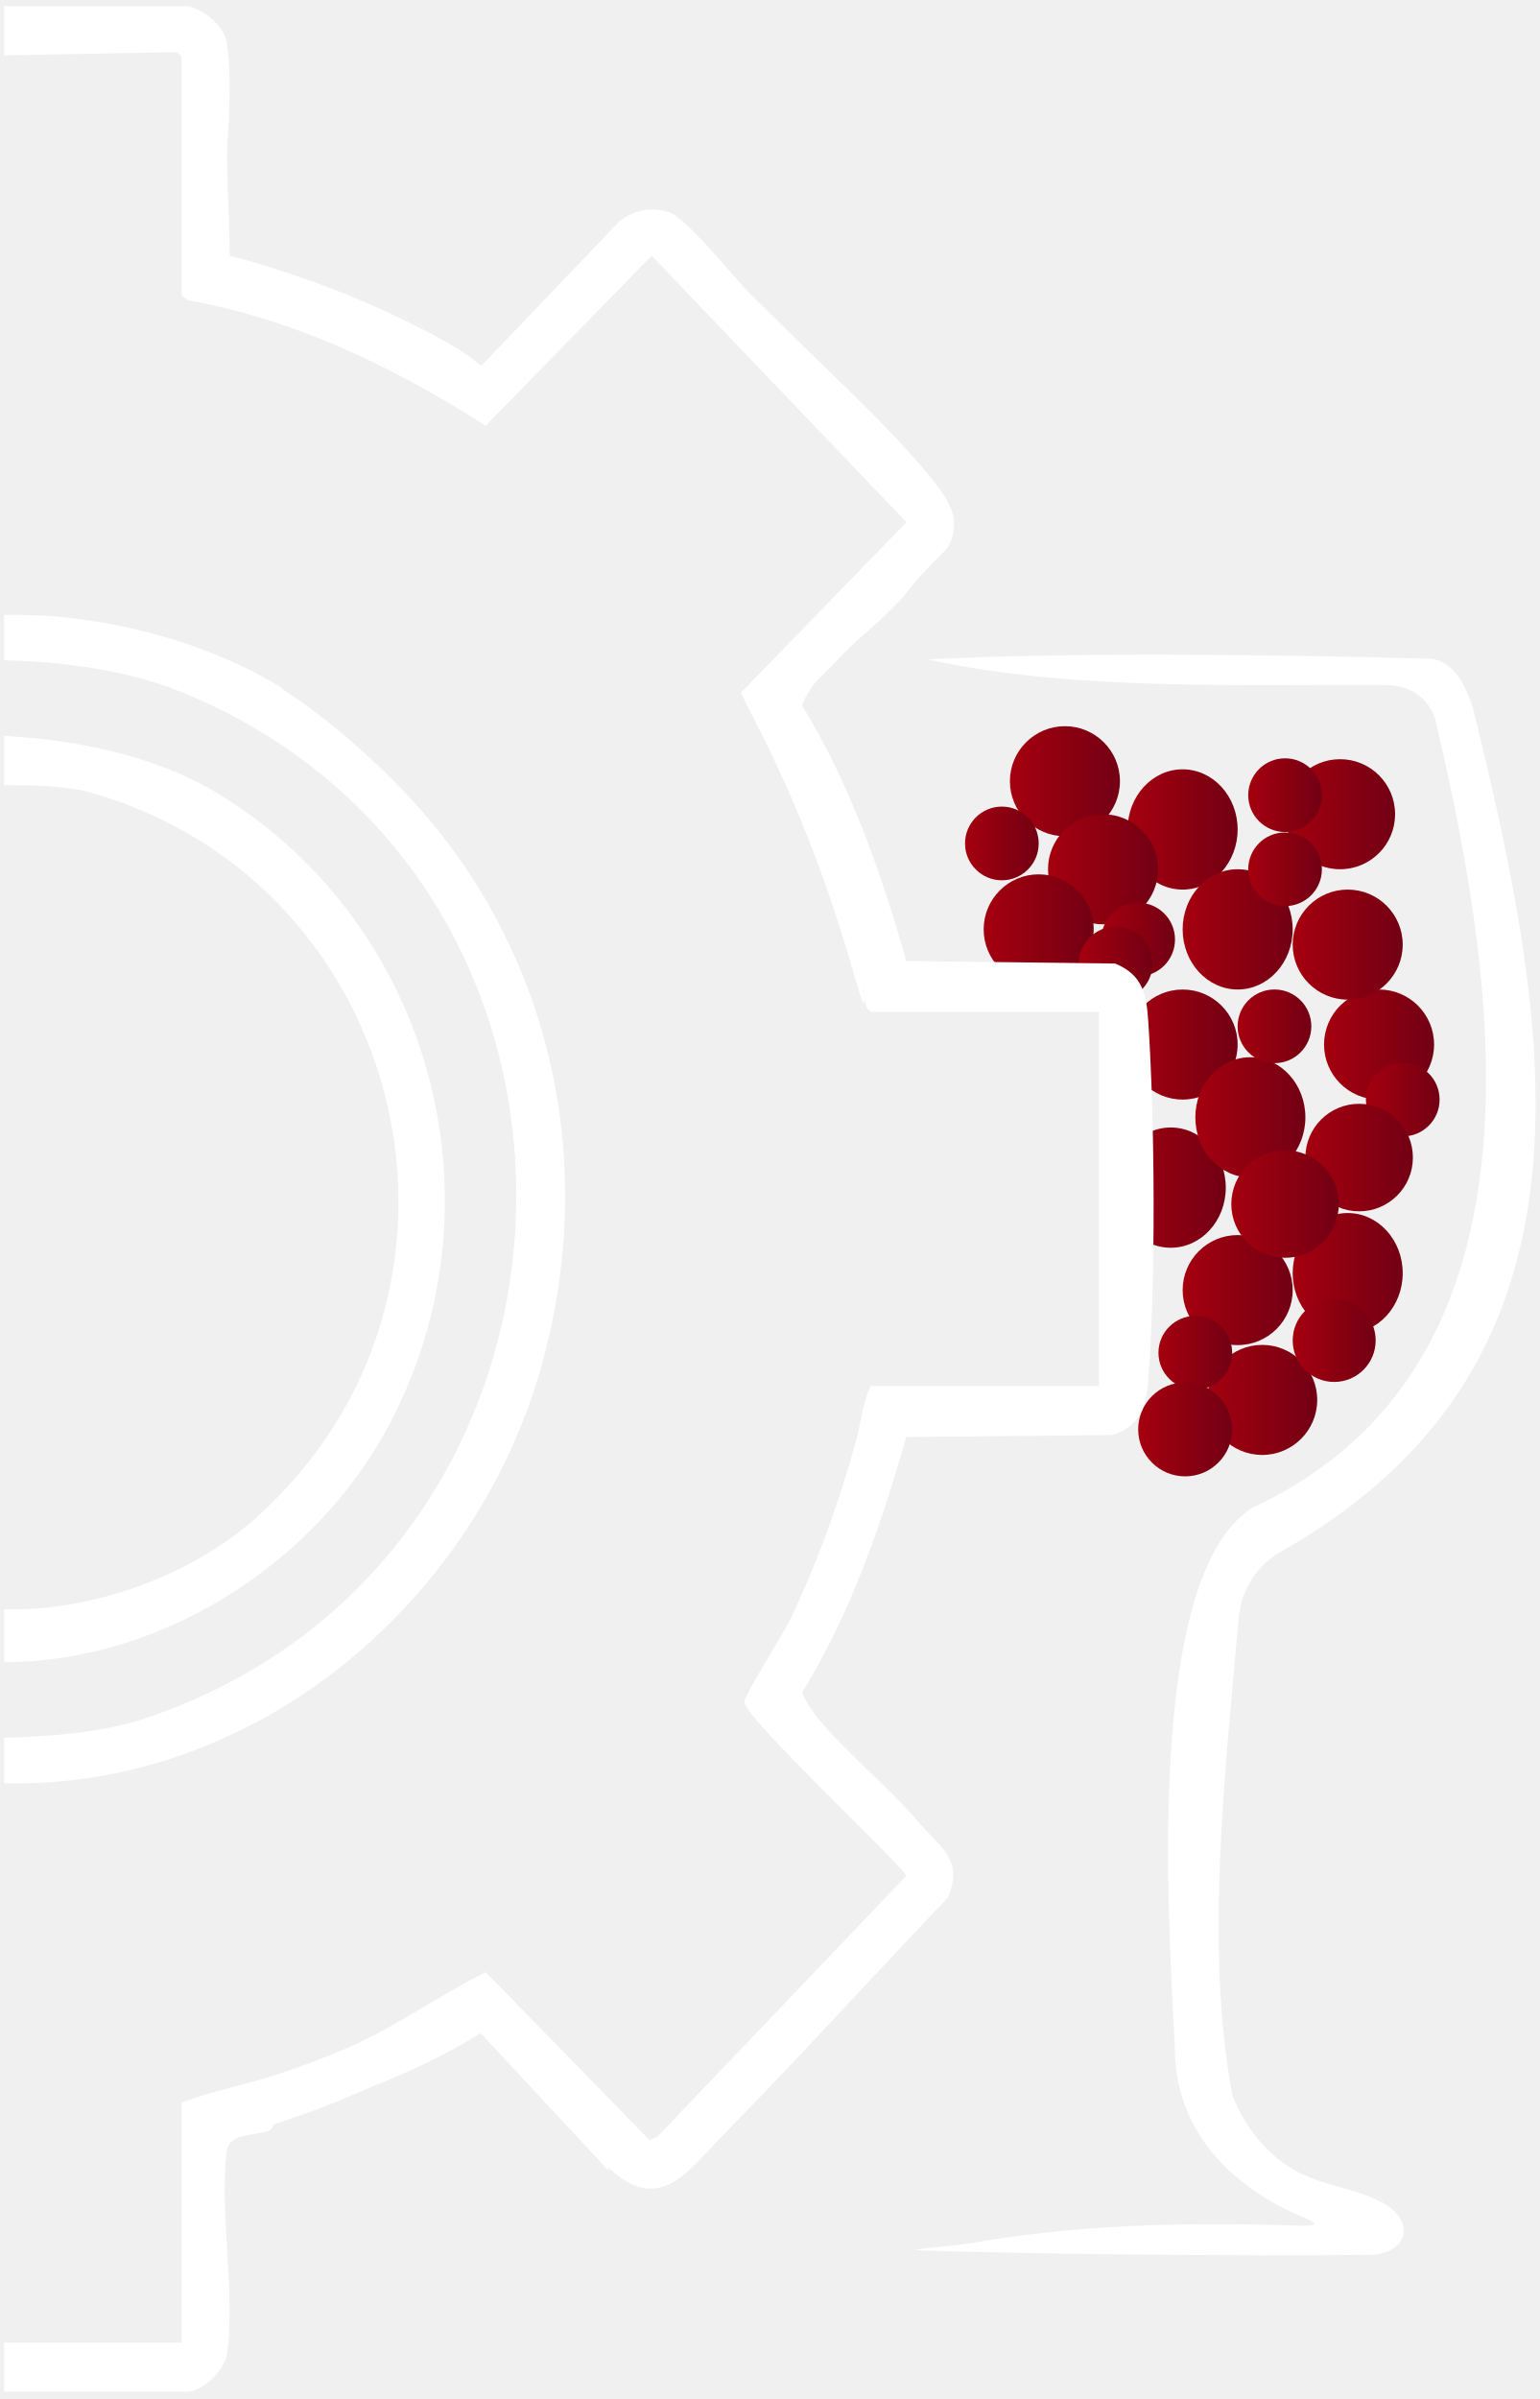
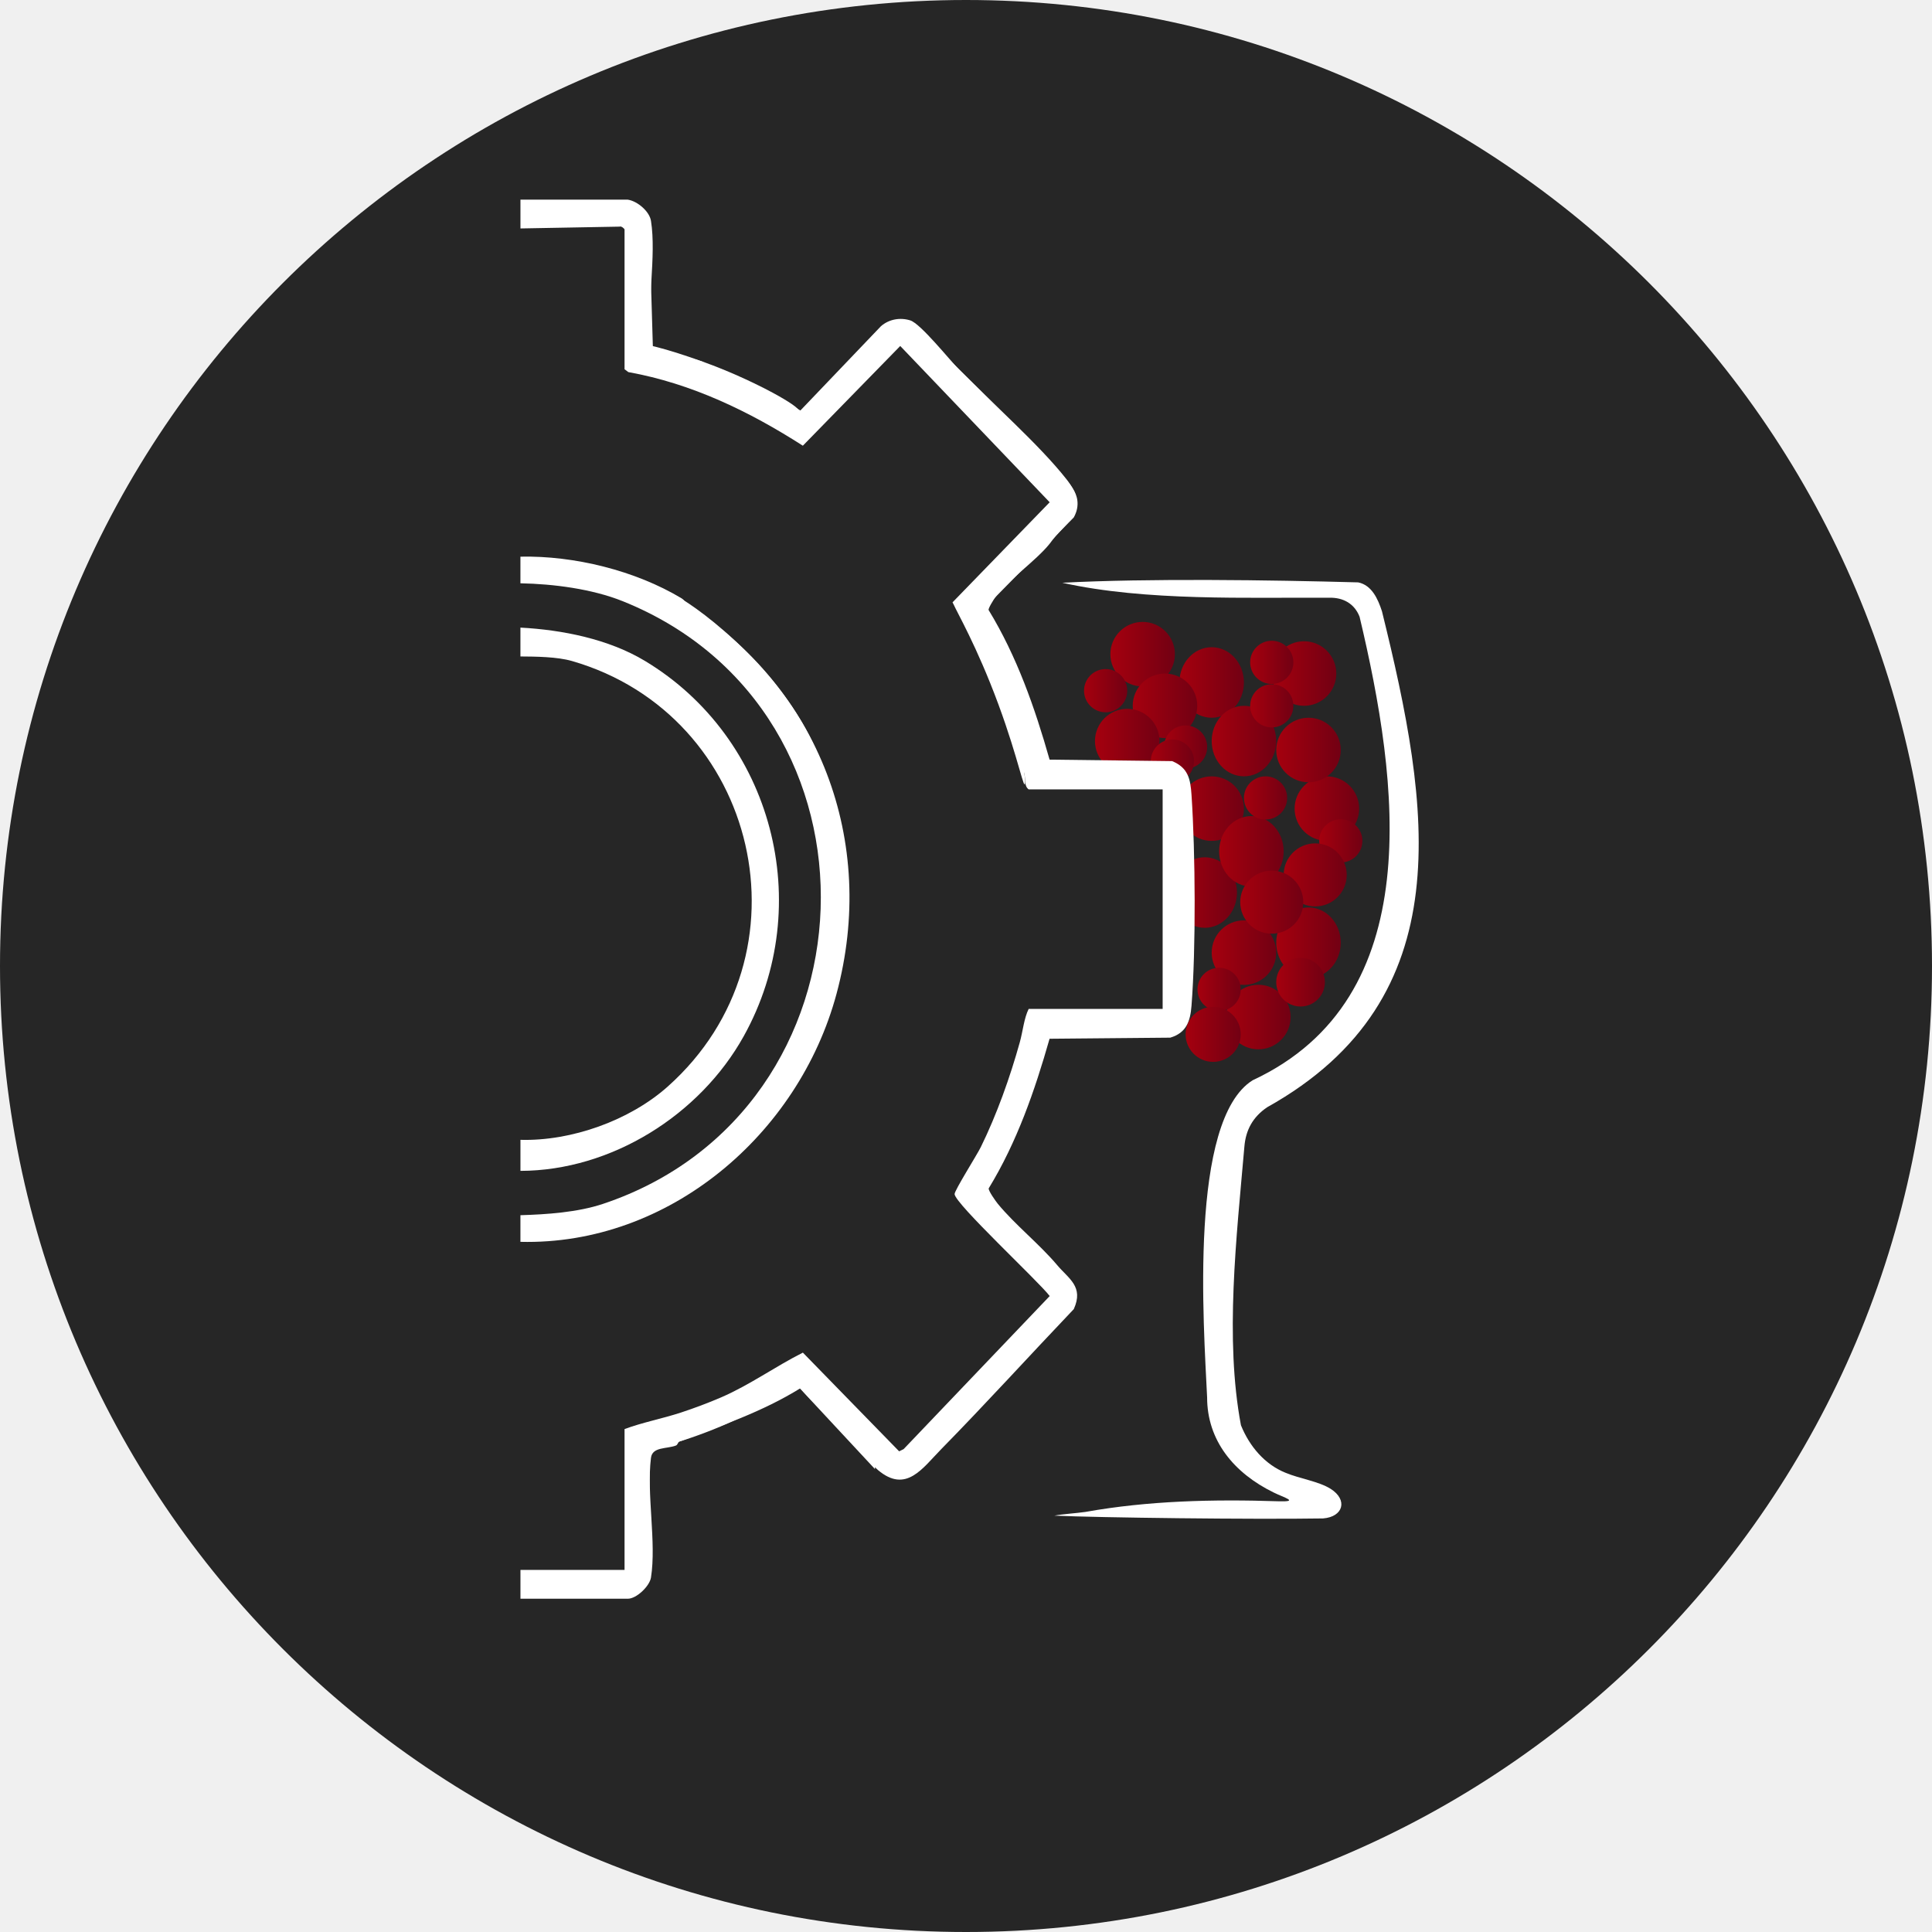
- <svg xmlns="http://www.w3.org/2000/svg" width="129" height="201" viewBox="0 0 129 201" fill="none">
-   <path d="M89.234 70.064C91.78 70.064 93.844 68 93.844 65.454C93.844 62.908 91.78 60.844 89.234 60.844C86.688 60.844 84.624 62.908 84.624 65.454C84.624 68 86.688 70.064 89.234 70.064Z" fill="url(#paint0_linear_140_7)" />
-   <path d="M99.096 92.127C101.641 92.127 103.705 90.063 103.705 87.517C103.705 84.971 101.641 82.907 99.096 82.907C96.549 82.907 94.486 84.971 94.486 87.517C94.486 90.063 96.549 92.127 99.096 92.127Z" fill="url(#paint1_linear_140_7)" />
-   <path d="M98.103 104.543C100.649 104.543 102.713 102.287 102.713 99.505C102.713 96.723 100.649 94.467 98.103 94.467C95.557 94.467 93.493 96.723 93.493 99.505C93.493 102.287 95.557 104.543 98.103 104.543Z" fill="url(#paint2_linear_140_7)" />
-   <path d="M99.096 74.534C101.641 74.534 103.705 72.278 103.705 69.496C103.705 66.714 101.641 64.458 99.096 64.458C96.549 64.458 94.486 66.714 94.486 69.496C94.486 72.278 96.549 74.534 99.096 74.534Z" fill="url(#paint3_linear_140_7)" />
-   <path d="M104.772 98.656C107.318 98.656 109.382 96.4 109.382 93.618C109.382 90.836 107.318 88.58 104.772 88.58C102.226 88.58 100.162 90.836 100.162 93.618C100.162 96.4 102.226 98.656 104.772 98.656Z" fill="url(#paint4_linear_140_7)" />
-   <path d="M103.709 82.904C106.255 82.904 108.318 80.649 108.318 77.867C108.318 75.084 106.255 72.829 103.709 72.829C101.163 72.829 99.099 75.084 99.099 77.867C99.099 80.649 101.163 82.904 103.709 82.904Z" fill="url(#paint5_linear_140_7)" />
-   <path d="M112.929 111.71C115.474 111.71 117.538 109.454 117.538 106.672C117.538 103.89 115.474 101.634 112.929 101.634C110.383 101.634 108.319 103.89 108.319 106.672C108.319 109.454 110.383 111.71 112.929 111.71Z" fill="url(#paint6_linear_140_7)" />
-   <path d="M115.556 92.127C118.102 92.127 120.166 90.063 120.166 87.517C120.166 84.971 118.102 82.907 115.556 82.907C113.01 82.907 110.946 84.971 110.946 87.517C110.946 90.063 113.01 92.127 115.556 92.127Z" fill="url(#paint7_linear_140_7)" />
-   <path d="M112.929 83.754C115.474 83.754 117.538 81.69 117.538 79.144C117.538 76.598 115.474 74.534 112.929 74.534C110.383 74.534 108.319 76.598 108.319 79.144C108.319 81.69 110.383 83.754 112.929 83.754Z" fill="url(#paint8_linear_140_7)" />
-   <path d="M112.29 72.829C114.836 72.829 116.9 70.765 116.9 68.219C116.9 65.673 114.836 63.609 112.29 63.609C109.744 63.609 107.68 65.673 107.68 68.219C107.68 70.765 109.744 72.829 112.29 72.829Z" fill="url(#paint9_linear_140_7)" />
-   <path d="M105.764 121.903C108.31 121.903 110.374 119.839 110.374 117.293C110.374 114.747 108.31 112.683 105.764 112.683C103.218 112.683 101.155 114.747 101.155 117.293C101.155 119.839 103.218 121.903 105.764 121.903Z" fill="url(#paint10_linear_140_7)" />
-   <path d="M103.709 112.699C106.255 112.699 108.318 110.636 108.318 108.09C108.318 105.544 106.255 103.48 103.709 103.48C101.163 103.48 99.099 105.544 99.099 108.09C99.099 110.636 101.163 112.699 103.709 112.699Z" fill="url(#paint11_linear_140_7)" />
-   <path d="M92.427 77.442C94.972 77.442 97.037 75.378 97.037 72.832C97.037 70.286 94.972 68.222 92.427 68.222C89.881 68.222 87.817 70.286 87.817 72.832C87.817 75.378 89.881 77.442 92.427 77.442Z" fill="url(#paint12_linear_140_7)" />
-   <path d="M87.034 82.476C89.58 82.476 91.644 80.412 91.644 77.867C91.644 75.32 89.58 73.257 87.034 73.257C84.489 73.257 82.425 75.32 82.425 77.867C82.425 80.412 84.489 82.476 87.034 82.476Z" fill="url(#paint13_linear_140_7)" />
-   <path d="M83.95 73.755C85.655 73.755 87.037 72.373 87.037 70.668C87.037 68.963 85.655 67.58 83.95 67.58C82.245 67.58 80.863 68.963 80.863 70.668C80.863 72.373 82.245 73.755 83.95 73.755Z" fill="url(#paint14_linear_140_7)" />
-   <path d="M106.792 89.078C108.497 89.078 109.88 87.696 109.88 85.991C109.88 84.286 108.497 82.904 106.792 82.904C105.087 82.904 103.705 84.286 103.705 85.991C103.705 87.696 105.087 89.078 106.792 89.078Z" fill="url(#paint15_linear_140_7)" />
-   <path d="M117.541 95.214C119.246 95.214 120.629 93.832 120.629 92.127C120.629 90.422 119.246 89.04 117.541 89.04C115.836 89.04 114.454 90.422 114.454 92.127C114.454 93.832 115.836 95.214 117.541 95.214Z" fill="url(#paint16_linear_140_7)" />
-   <path d="M95.37 81.806C97.075 81.806 98.457 80.424 98.457 78.719C98.457 77.014 97.075 75.632 95.37 75.632C93.665 75.632 92.283 77.014 92.283 78.719C92.283 80.424 93.665 81.806 95.37 81.806Z" fill="url(#paint17_linear_140_7)" />
-   <path d="M93.493 83.811C95.198 83.811 96.58 82.429 96.58 80.724C96.58 79.019 95.198 77.637 93.493 77.637C91.788 77.637 90.406 79.019 90.406 80.724C90.406 82.429 91.788 83.811 93.493 83.811Z" fill="url(#paint18_linear_140_7)" />
-   <path d="M107.68 69.71C109.385 69.71 110.767 68.328 110.767 66.623C110.767 64.918 109.385 63.535 107.68 63.535C105.975 63.535 104.593 64.918 104.593 66.623C104.593 68.328 105.975 69.71 107.68 69.71Z" fill="url(#paint19_linear_140_7)" />
-   <path d="M107.68 75.919C109.385 75.919 110.767 74.537 110.767 72.832C110.767 71.127 109.385 69.745 107.68 69.745C105.975 69.745 104.593 71.127 104.593 72.832C104.593 74.537 105.975 75.919 107.68 75.919Z" fill="url(#paint20_linear_140_7)" />
-   <path d="M100.158 116.428C101.863 116.428 103.246 115.046 103.246 113.341C103.246 111.636 101.863 110.254 100.158 110.254C98.453 110.254 97.071 111.636 97.071 113.341C97.071 115.046 98.453 116.428 100.158 116.428Z" fill="url(#paint21_linear_140_7)" />
-   <path d="M99.309 123.697C101.483 123.697 103.246 121.935 103.246 119.761C103.246 117.587 101.483 115.825 99.309 115.825C97.135 115.825 95.373 117.587 95.373 119.761C95.373 121.935 97.135 123.697 99.309 123.697Z" fill="url(#paint22_linear_140_7)" />
-   <path d="M113.886 101.491C116.374 101.491 118.391 99.474 118.391 96.986C118.391 94.498 116.374 92.482 113.886 92.482C111.398 92.482 109.382 94.498 109.382 96.986C109.382 99.474 111.398 101.491 113.886 101.491Z" fill="url(#paint23_linear_140_7)" />
-   <path d="M107.68 105.385C110.168 105.385 112.184 103.369 112.184 100.881C112.184 98.393 110.168 96.376 107.68 96.376C105.192 96.376 103.175 98.393 103.175 100.881C103.175 103.369 105.192 105.385 107.68 105.385Z" fill="url(#paint24_linear_140_7)" />
-   <path d="M111.795 115.787C113.715 115.787 115.272 114.23 115.272 112.31C115.272 110.39 113.715 108.833 111.795 108.833C109.875 108.833 108.319 110.39 108.319 112.31C108.319 114.23 109.875 115.787 111.795 115.787Z" fill="url(#paint25_linear_140_7)" />
-   <path d="M81.107 187.981C89.998 186.397 99.227 186.158 108.702 186.471C111.668 186.547 109.427 185.95 107.955 185.216C102.295 182.451 98.439 177.803 98.445 171.61C97.957 161.298 95.83 132.059 104.942 126.328C130.13 114.593 125.82 83.654 120.227 60.11C119.493 58.22 117.868 57.352 115.943 57.39C104.309 57.323 89.701 57.914 77.758 55.251C89.959 54.606 107.457 54.852 120.029 55.197C121.948 55.59 122.832 57.511 123.423 59.322C130.309 87.246 134.954 114.593 107.023 130.178C104.954 131.583 103.968 133.447 103.77 135.797C102.64 148.825 100.948 163.246 103.278 175.607C104.491 178.608 106.672 181.2 109.644 182.394C111.671 183.246 114.366 183.607 116.099 184.696C118.577 186.27 117.912 188.69 115.007 188.919C105.031 189.079 82.933 188.811 76.631 188.52C77.78 188.294 79.664 188.188 81.107 187.984V187.981Z" fill="white" />
-   <path d="M15.693 0.526C17.04 0.724 18.78 2.18 18.997 3.553C19.792 8.568 18.365 15.505 18.997 20.658C19.045 21.041 18.978 21.306 19.326 21.596C19.77 21.967 25.123 23.192 26.362 23.671C26.621 23.77 26.646 24.23 27.001 24.374C31.582 26.229 36.093 28.077 40.342 30.64L51.848 18.602C52.99 17.602 54.577 17.315 56.042 17.772C57.508 18.228 61.684 23.445 62.977 24.766C67.58 29.462 74.425 35.477 78.332 40.435C81.911 44.978 78.361 46.312 75.938 49.693C74.003 52.11 69.834 55.005 68.174 57.339C67.95 57.655 67.165 58.891 67.229 59.143C71.264 65.757 73.834 73.097 75.941 80.519L93.445 80.73C95.734 81.675 96.063 83.275 96.216 85.557C96.775 93.886 96.855 107.397 96.216 115.675C96.044 117.893 95.482 119.554 93.18 120.237L75.938 120.393C73.828 127.809 71.274 135.168 67.245 141.763C67.162 142.083 68.266 143.637 68.554 143.985C71.063 147.025 74.45 149.681 77.036 152.742C78.683 154.696 80.851 155.804 79.398 159.016C73.074 165.656 66.884 172.475 60.464 179.019C57.766 181.768 55.439 185.379 51.439 182.02C50.172 180.957 48.936 178.988 47.914 177.934C45.421 175.361 42.679 173.03 40.342 170.32C34.841 173.726 29.021 175.667 23.058 177.931C22.851 178.011 22.825 178.403 22.56 178.505C21.248 179.01 19.198 178.659 18.997 180.261C18.352 185.401 19.792 192.345 18.997 197.363C18.802 198.596 16.928 200.39 15.693 200.39H0.35V196.271H15.221V176.156C17.762 175.201 20.635 174.662 23.294 173.787C25.162 173.171 27.234 172.398 29.038 171.616C33.13 169.844 36.671 167.262 40.696 165.231L54.45 179.332L55.091 179.016L75.957 157.151C74.409 155.086 62.408 143.95 62.37 142.581C62.357 142.064 65.569 136.981 66.108 135.883C68.397 131.228 70.3 125.884 71.689 120.882C72.126 119.305 72.286 117.475 72.953 116.131H92.092V84.772H72.953C72.27 84.261 72.535 83.326 72.337 82.54C70.144 73.885 66.961 65.54 62.073 58.051L75.954 43.752L54.606 21.427L40.693 35.672C33.076 30.791 24.833 26.787 15.76 25.156L15.221 24.747V4.791C15.221 4.679 14.761 4.258 14.505 4.376L0.35 4.635V0.516H15.696L15.693 0.526Z" fill="white" />
-   <path d="M24.178 58.386C43.011 70.361 51.381 92.178 45.498 113.996C40.086 134.063 21.551 149.924 0.347 149.406V145.601C4.127 145.489 8.523 145.189 12.12 143.989C52.071 130.66 54.187 73.646 14.968 57.888C10.579 56.126 5.059 55.417 0.347 55.328V51.522C8.015 51.36 16.762 53.502 23.364 57.473C23.856 57.77 23.993 58.268 24.178 58.386Z" fill="white" />
-   <path d="M0.35 134.833C7.616 135.037 15.942 132.078 21.385 127.228C42.509 108.396 34.385 74.125 7.708 66.431C5.592 65.821 2.553 65.793 0.347 65.78V61.658C6.342 61.978 12.947 63.29 18.145 66.422C36.38 77.4 42.679 101.277 32.239 120.042C25.985 131.286 13.327 139.242 0.35 139.267V134.833Z" fill="white" />
-   <path d="M21.012 56.586C21.653 55.88 33.034 63.271 39.834 73.991C43.292 79.44 44.422 83.945 46.079 90.544C46.251 91.237 46.49 92.242 46.267 92.341C45.584 92.641 41.785 83.849 36.62 75.692C28.46 62.814 20.466 57.186 21.012 56.586Z" fill="white" />
-   <path d="M18.79 192.929V176.897L16.66 178.03V192.929H18.79Z" fill="white" />
-   <path d="M17.794 179.026C17.43 178.055 39.886 168.175 40.355 169.094C40.598 169.57 35.056 173.059 29.951 175.342C24.501 177.778 17.985 179.537 17.794 179.026Z" fill="white" />
-   <path d="M72.375 84.054C72.082 84.124 70.903 78.154 67.456 69.582C64.471 62.157 61.968 58.217 62.182 58.096C62.45 57.946 66.996 64.014 69.917 72.417C72.03 78.508 72.653 83.983 72.375 84.05V84.054Z" fill="white" />
-   <path d="M66.747 58.776C70.964 54.491 75.178 50.204 79.395 45.92C79.619 45.527 79.906 44.882 79.935 44.074C79.986 42.609 79.153 41.549 78.453 40.687C77.205 39.145 74.926 37.29 74.268 37.779C73.767 38.149 74.067 39.988 77.46 46.293C74.009 49.818 70.555 53.339 67.104 56.863L66.747 58.779V58.776Z" fill="white" />
-   <path d="M56.397 18.267C63.331 25.051 71.069 32.668 70.954 32.786C70.919 32.821 70.182 32.147 69.818 31.841C65.198 27.93 60.579 24.023 55.959 20.112C56.103 19.496 56.25 18.883 56.394 18.267H56.397Z" fill="white" />
-   <path d="M17.258 21.315C17.529 20.664 23.917 22.698 27.847 24.204C34.184 26.637 40.384 30.098 40.116 30.73C39.911 31.218 35.898 29.954 34.066 29.376C25.21 26.589 16.938 22.085 17.261 21.312L17.258 21.315Z" fill="white" />
-   <path d="M18.742 3.802L19.31 23.004L16.66 19.79L18.742 3.802Z" fill="white" />
-   <path d="M39.646 169.669L50.995 181.87V177.899L39.646 169.669Z" fill="white" />
+ <svg xmlns="http://www.w3.org/2000/svg" width="276" height="276" viewBox="0 0 276 276" fill="none">
+   <circle cx="138" cy="138" r="138" fill="#262626" />
+   <path d="M163.234 98.064C165.78 98.064 167.844 96 167.844 93.454C167.844 90.908 165.78 88.844 163.234 88.844C160.688 88.844 158.624 90.908 158.624 93.454C158.624 96 160.688 98.064 163.234 98.064Z" fill="url(#paint0_linear_159_4)" />
+   <path d="M173.096 120.127C175.641 120.127 177.705 118.063 177.705 115.517C177.705 112.971 175.641 110.907 173.096 110.907C170.55 110.907 168.486 112.971 168.486 115.517C168.486 118.063 170.55 120.127 173.096 120.127Z" fill="url(#paint1_linear_159_4)" />
+   <path d="M172.103 132.543C174.649 132.543 176.713 130.287 176.713 127.505C176.713 124.723 174.649 122.467 172.103 122.467C169.557 122.467 167.493 124.723 167.493 127.505C167.493 130.287 169.557 132.543 172.103 132.543Z" fill="url(#paint2_linear_159_4)" />
+   <path d="M173.096 102.534C175.641 102.534 177.705 100.278 177.705 97.496C177.705 94.714 175.641 92.458 173.096 92.458C170.55 92.458 168.486 94.714 168.486 97.496C168.486 100.278 170.55 102.534 173.096 102.534Z" fill="url(#paint3_linear_159_4)" />
+   <path d="M178.772 126.656C181.318 126.656 183.382 124.4 183.382 121.618C183.382 118.836 181.318 116.58 178.772 116.58C176.226 116.58 174.162 118.836 174.162 121.618C174.162 124.4 176.226 126.656 178.772 126.656Z" fill="url(#paint4_linear_159_4)" />
+   <path d="M177.709 110.904C180.255 110.904 182.318 108.649 182.318 105.867C182.318 103.084 180.255 100.829 177.709 100.829C175.163 100.829 173.099 103.084 173.099 105.867C173.099 108.649 175.163 110.904 177.709 110.904Z" fill="url(#paint5_linear_159_4)" />
+   <path d="M186.929 139.71C189.474 139.71 191.538 137.454 191.538 134.672C191.538 131.89 189.474 129.634 186.929 129.634C184.383 129.634 182.319 131.89 182.319 134.672C182.319 137.454 184.383 139.71 186.929 139.71Z" fill="url(#paint6_linear_159_4)" />
+   <path d="M189.556 120.127C192.102 120.127 194.166 118.063 194.166 115.517C194.166 112.971 192.102 110.907 189.556 110.907C187.01 110.907 184.946 112.971 184.946 115.517C184.946 118.063 187.01 120.127 189.556 120.127Z" fill="url(#paint7_linear_159_4)" />
+   <path d="M186.929 111.754C189.474 111.754 191.538 109.69 191.538 107.144C191.538 104.598 189.474 102.534 186.929 102.534C184.383 102.534 182.319 104.598 182.319 107.144C182.319 109.69 184.383 111.754 186.929 111.754Z" fill="url(#paint8_linear_159_4)" />
+   <path d="M186.29 100.829C188.836 100.829 190.9 98.765 190.9 96.219C190.9 93.673 188.836 91.609 186.29 91.609C183.744 91.609 181.68 93.673 181.68 96.219C181.68 98.765 183.744 100.829 186.29 100.829Z" fill="url(#paint9_linear_159_4)" />
+   <path d="M179.764 149.903C182.31 149.903 184.374 147.839 184.374 145.293C184.374 142.747 182.31 140.683 179.764 140.683C177.218 140.683 175.155 142.747 175.155 145.293C175.155 147.839 177.218 149.903 179.764 149.903Z" fill="url(#paint10_linear_159_4)" />
+   <path d="M177.709 140.699C180.255 140.699 182.318 138.636 182.318 136.09C182.318 133.544 180.255 131.48 177.709 131.48C175.163 131.48 173.099 133.544 173.099 136.09C173.099 138.636 175.163 140.699 177.709 140.699Z" fill="url(#paint11_linear_159_4)" />
+   <path d="M166.427 105.442C168.973 105.442 171.036 103.378 171.036 100.832C171.036 98.286 168.973 96.222 166.427 96.222C163.881 96.222 161.817 98.286 161.817 100.832C161.817 103.378 163.881 105.442 166.427 105.442Z" fill="url(#paint12_linear_159_4)" />
+   <path d="M161.034 110.476C163.58 110.476 165.644 108.412 165.644 105.866C165.644 103.321 163.58 101.257 161.034 101.257C158.488 101.257 156.425 103.321 156.425 105.866C156.425 108.412 158.488 110.476 161.034 110.476Z" fill="url(#paint13_linear_159_4)" />
+   <path d="M157.95 101.755C159.655 101.755 161.037 100.373 161.037 98.668C161.037 96.963 159.655 95.58 157.95 95.58C156.245 95.58 154.863 96.963 154.863 98.668C154.863 100.373 156.245 101.755 157.95 101.755Z" fill="url(#paint14_linear_159_4)" />
+   <path d="M180.792 117.078C182.497 117.078 183.88 115.696 183.88 113.991C183.88 112.286 182.497 110.904 180.792 110.904C179.087 110.904 177.705 112.286 177.705 113.991C177.705 115.696 179.087 117.078 180.792 117.078Z" fill="url(#paint15_linear_159_4)" />
+   <path d="M191.541 123.214C193.246 123.214 194.629 121.832 194.629 120.127C194.629 118.422 193.246 117.04 191.541 117.04C189.836 117.04 188.454 118.422 188.454 120.127C188.454 121.832 189.836 123.214 191.541 123.214Z" fill="url(#paint16_linear_159_4)" />
+   <path d="M169.37 109.806C171.075 109.806 172.457 108.424 172.457 106.719C172.457 105.014 171.075 103.632 169.37 103.632C167.665 103.632 166.283 105.014 166.283 106.719C166.283 108.424 167.665 109.806 169.37 109.806Z" fill="url(#paint17_linear_159_4)" />
+   <path d="M167.493 111.811C169.198 111.811 170.58 110.429 170.58 108.724C170.58 107.019 169.198 105.637 167.493 105.637C165.788 105.637 164.406 107.019 164.406 108.724C164.406 110.429 165.788 111.811 167.493 111.811Z" fill="url(#paint18_linear_159_4)" />
+   <path d="M181.68 97.71C183.385 97.71 184.767 96.328 184.767 94.623C184.767 92.918 183.385 91.535 181.68 91.535C179.975 91.535 178.593 92.918 178.593 94.623C178.593 96.328 179.975 97.71 181.68 97.71Z" fill="url(#paint19_linear_159_4)" />
+   <path d="M181.68 103.919C183.385 103.919 184.767 102.537 184.767 100.832C184.767 99.127 183.385 97.745 181.68 97.745C179.975 97.745 178.593 99.127 178.593 100.832C178.593 102.537 179.975 103.919 181.68 103.919Z" fill="url(#paint20_linear_159_4)" />
+   <path d="M174.158 144.428C175.863 144.428 177.246 143.046 177.246 141.341C177.246 139.636 175.863 138.254 174.158 138.254C172.453 138.254 171.071 139.636 171.071 141.341C171.071 143.046 172.453 144.428 174.158 144.428Z" fill="url(#paint21_linear_159_4)" />
+   <path d="M173.309 151.697C175.483 151.697 177.246 149.935 177.246 147.761C177.246 145.587 175.483 143.825 173.309 143.825C171.135 143.825 169.373 145.587 169.373 147.761C169.373 149.935 171.135 151.697 173.309 151.697Z" fill="url(#paint22_linear_159_4)" />
+   <path d="M187.886 129.491C190.374 129.491 192.391 127.474 192.391 124.986C192.391 122.498 190.374 120.482 187.886 120.482C185.398 120.482 183.382 122.498 183.382 124.986C183.382 127.474 185.398 129.491 187.886 129.491Z" fill="url(#paint23_linear_159_4)" />
+   <path d="M181.68 133.385C184.168 133.385 186.184 131.369 186.184 128.881C186.184 126.393 184.168 124.376 181.68 124.376C179.192 124.376 177.175 126.393 177.175 128.881C177.175 131.369 179.192 133.385 181.68 133.385Z" fill="url(#paint24_linear_159_4)" />
+   <path d="M185.795 143.787C187.715 143.787 189.272 142.23 189.272 140.31C189.272 138.39 187.715 136.833 185.795 136.833C183.875 136.833 182.319 138.39 182.319 140.31C182.319 142.23 183.875 143.787 185.795 143.787Z" fill="url(#paint25_linear_159_4)" />
+   <path d="M155.107 215.981C163.998 214.397 173.227 214.158 182.702 214.471C185.668 214.547 183.427 213.95 181.955 213.216C176.295 210.451 172.439 205.803 172.445 199.61C171.956 189.298 169.83 160.059 178.942 154.328C204.13 142.593 199.82 111.655 194.227 88.11C193.493 86.22 191.868 85.352 189.943 85.39C178.309 85.323 163.701 85.914 151.758 83.251C163.959 82.606 181.457 82.852 194.029 83.197C195.948 83.59 196.832 85.511 197.423 87.322C204.309 115.246 208.954 142.593 181.023 158.178C178.954 159.583 177.968 161.447 177.77 163.797C176.64 176.825 174.948 191.246 177.278 203.607C178.491 206.608 180.672 209.2 183.644 210.394C185.671 211.246 188.366 211.607 190.099 212.696C192.577 214.27 191.912 216.69 189.007 216.919C179.031 217.079 156.933 216.811 150.631 216.52C151.78 216.294 153.664 216.188 155.107 215.984V215.981Z" fill="white" />
+   <path d="M89.693 28.526C91.04 28.724 92.78 30.18 92.997 31.552C93.792 36.568 92.365 43.505 92.997 48.658C93.045 49.041 92.978 49.306 93.326 49.596C93.77 49.967 99.124 51.193 100.362 51.671C100.621 51.77 100.646 52.23 101.001 52.374C105.582 54.228 110.093 56.077 114.342 58.641L125.848 46.602C126.99 45.602 128.577 45.315 130.042 45.772C131.508 46.228 135.684 51.445 136.976 52.766C141.58 57.462 148.425 63.477 152.332 68.435C155.911 72.978 152.361 74.312 149.938 77.693C148.003 80.11 143.834 83.005 142.174 85.339C141.95 85.655 141.165 86.891 141.229 87.143C145.264 93.757 147.834 101.097 149.941 108.519L167.445 108.73C169.734 109.675 170.063 111.275 170.216 113.557C170.775 121.886 170.855 135.397 170.216 143.675C170.044 145.893 169.482 147.554 167.18 148.237L149.938 148.393C147.828 155.809 145.274 163.168 141.245 169.763C141.162 170.083 142.266 171.637 142.554 171.985C145.063 175.025 148.45 177.681 151.036 180.742C152.683 182.696 154.851 183.804 153.398 187.016C147.074 193.656 140.884 200.475 134.464 207.019C131.766 209.768 129.439 213.379 125.439 210.02C124.172 208.957 122.936 206.988 121.914 205.934C119.421 203.361 116.679 201.03 114.342 198.32C108.841 201.726 103.022 203.667 97.058 205.931C96.85 206.011 96.825 206.403 96.56 206.505C95.248 207.01 93.198 206.659 92.997 208.261C92.352 213.401 93.792 220.345 92.997 225.363C92.802 226.596 90.928 228.39 89.693 228.39H74.35V224.271H89.221V204.156C91.762 203.201 94.635 202.662 97.294 201.787C99.162 201.171 101.234 200.398 103.037 199.616C107.13 197.844 110.671 195.262 114.696 193.231L128.449 207.332L129.091 207.016L149.957 185.151C148.409 183.086 136.408 171.95 136.37 170.581C136.357 170.064 139.569 164.981 140.108 163.883C142.397 159.228 144.3 153.884 145.689 148.882C146.126 147.305 146.286 145.475 146.953 144.131H166.092V112.772H146.953C146.27 112.261 146.535 111.326 146.337 110.54C144.144 101.885 140.961 93.54 136.073 86.051L149.954 71.752L128.606 49.427L114.693 63.672C107.076 58.791 98.833 54.787 89.76 53.156L89.221 52.747V32.791C89.221 32.679 88.761 32.258 88.505 32.376L74.35 32.635V28.517H89.696L89.693 28.526Z" fill="white" />
+   <path d="M98.178 86.386C117.011 98.361 125.381 120.178 119.498 141.996C114.086 162.063 95.551 177.924 74.347 177.406V173.601C78.126 173.489 82.523 173.189 86.121 171.989C126.071 158.66 128.187 101.646 88.968 85.888C84.579 84.126 79.059 83.417 74.347 83.328V79.522C82.015 79.36 90.762 81.502 97.364 85.473C97.856 85.77 97.993 86.268 98.178 86.386Z" fill="white" />
+   <path d="M74.35 162.833C81.616 163.037 89.942 160.078 95.385 155.228C116.509 136.396 108.385 102.125 81.709 94.431C79.592 93.821 76.553 93.793 74.347 93.78V89.658C80.342 89.978 86.947 91.29 92.145 94.422C110.38 105.4 116.679 129.277 106.239 148.042C99.985 159.286 87.327 167.242 74.35 167.267V162.833Z" fill="white" />
+   <path d="M95.012 84.586C95.653 83.88 107.034 91.271 113.834 101.991C117.292 107.44 118.422 111.945 120.079 118.544C120.251 119.236 120.491 120.242 120.267 120.341C119.584 120.641 115.785 111.849 110.619 103.692C102.46 90.814 94.466 85.186 95.012 84.586Z" fill="white" />
+   <path d="M92.79 220.929V204.897L90.66 206.03V220.929H92.79Z" fill="white" />
+   <path d="M91.794 207.026C91.43 206.055 113.886 196.175 114.355 197.094C114.598 197.57 109.056 201.059 103.951 203.342C98.501 205.778 91.986 207.537 91.794 207.026Z" fill="white" />
+   <path d="M146.375 112.054C146.082 112.124 144.904 106.154 141.456 97.582C138.471 90.156 135.968 86.217 136.182 86.096C136.45 85.946 140.996 92.014 143.917 100.417C146.03 106.508 146.653 111.983 146.375 112.05V112.054Z" fill="white" />
+   <path d="M140.747 86.776C144.964 82.491 149.178 78.204 153.395 73.92C153.619 73.527 153.906 72.882 153.935 72.074C153.986 70.609 153.152 69.549 152.453 68.687C151.205 67.145 148.926 65.29 148.268 65.779C147.767 66.149 148.067 67.988 151.46 74.293C148.009 77.818 144.555 81.339 141.104 84.863L140.747 86.779V86.776Z" fill="white" />
+   <path d="M130.397 46.267C137.331 53.051 145.069 60.668 144.954 60.786C144.919 60.821 144.182 60.147 143.818 59.841C139.198 55.93 134.579 52.023 129.959 48.112C130.103 47.496 130.25 46.883 130.394 46.267H130.397Z" fill="white" />
+   <path d="M91.258 49.315C91.529 48.664 97.917 50.698 101.847 52.205C108.184 54.637 114.384 58.098 114.116 58.73C113.911 59.218 109.898 57.954 108.066 57.376C99.21 54.589 90.938 50.085 91.261 49.312L91.258 49.315Z" fill="white" />
+   <path d="M92.742 31.802L93.31 51.004L90.66 47.789L92.742 31.802Z" fill="white" />
+   <path d="M113.646 197.669L124.995 209.87V205.899L113.646 197.669Z" fill="white" />
  <defs>
-     <linearGradient id="paint0_linear_140_7" x1="84.624" y1="65.454" x2="93.847" y2="65.454" gradientUnits="userSpaceOnUse">
+     <linearGradient id="paint0_linear_159_4" x1="158.624" y1="93.454" x2="167.847" y2="93.454" gradientUnits="userSpaceOnUse">
      <stop stop-color="#A5000E" />
      <stop offset="1" stop-color="#720013" />
    </linearGradient>
-     <linearGradient id="paint1_linear_140_7" x1="94.486" y1="87.517" x2="103.709" y2="87.517" gradientUnits="userSpaceOnUse">
+     <linearGradient id="paint1_linear_159_4" x1="168.486" y1="115.517" x2="177.709" y2="115.517" gradientUnits="userSpaceOnUse">
      <stop stop-color="#A5000E" />
      <stop offset="1" stop-color="#720013" />
    </linearGradient>
-     <linearGradient id="paint2_linear_140_7" x1="93.493" y1="99.505" x2="102.713" y2="99.505" gradientUnits="userSpaceOnUse">
+     <linearGradient id="paint2_linear_159_4" x1="167.493" y1="127.505" x2="176.713" y2="127.505" gradientUnits="userSpaceOnUse">
      <stop stop-color="#A5000E" />
      <stop offset="1" stop-color="#720013" />
    </linearGradient>
-     <linearGradient id="paint3_linear_140_7" x1="94.486" y1="69.496" x2="103.709" y2="69.496" gradientUnits="userSpaceOnUse">
+     <linearGradient id="paint3_linear_159_4" x1="168.486" y1="97.496" x2="177.709" y2="97.496" gradientUnits="userSpaceOnUse">
      <stop stop-color="#A5000E" />
      <stop offset="1" stop-color="#720013" />
    </linearGradient>
-     <linearGradient id="paint4_linear_140_7" x1="100.159" y1="93.618" x2="109.382" y2="93.618" gradientUnits="userSpaceOnUse">
+     <linearGradient id="paint4_linear_159_4" x1="174.159" y1="121.618" x2="183.382" y2="121.618" gradientUnits="userSpaceOnUse">
      <stop stop-color="#A5000E" />
      <stop offset="1" stop-color="#720013" />
    </linearGradient>
-     <linearGradient id="paint5_linear_140_7" x1="99.095" y1="77.867" x2="108.318" y2="77.867" gradientUnits="userSpaceOnUse">
+     <linearGradient id="paint5_linear_159_4" x1="173.095" y1="105.867" x2="182.318" y2="105.867" gradientUnits="userSpaceOnUse">
      <stop stop-color="#A5000E" />
      <stop offset="1" stop-color="#720013" />
    </linearGradient>
-     <linearGradient id="paint6_linear_140_7" x1="108.319" y1="106.672" x2="117.542" y2="106.672" gradientUnits="userSpaceOnUse">
+     <linearGradient id="paint6_linear_159_4" x1="182.319" y1="134.672" x2="191.542" y2="134.672" gradientUnits="userSpaceOnUse">
      <stop stop-color="#A5000E" />
      <stop offset="1" stop-color="#720013" />
    </linearGradient>
-     <linearGradient id="paint7_linear_140_7" x1="110.943" y1="87.517" x2="120.166" y2="87.517" gradientUnits="userSpaceOnUse">
+     <linearGradient id="paint7_linear_159_4" x1="184.943" y1="115.517" x2="194.166" y2="115.517" gradientUnits="userSpaceOnUse">
      <stop stop-color="#A5000E" />
      <stop offset="1" stop-color="#720013" />
    </linearGradient>
-     <linearGradient id="paint8_linear_140_7" x1="108.319" y1="79.144" x2="117.542" y2="79.144" gradientUnits="userSpaceOnUse">
+     <linearGradient id="paint8_linear_159_4" x1="182.319" y1="107.144" x2="191.542" y2="107.144" gradientUnits="userSpaceOnUse">
      <stop stop-color="#A5000E" />
      <stop offset="1" stop-color="#720013" />
    </linearGradient>
-     <linearGradient id="paint9_linear_140_7" x1="107.68" y1="68.219" x2="116.903" y2="68.219" gradientUnits="userSpaceOnUse">
+     <linearGradient id="paint9_linear_159_4" x1="181.68" y1="96.219" x2="190.903" y2="96.219" gradientUnits="userSpaceOnUse">
      <stop stop-color="#A5000E" />
      <stop offset="1" stop-color="#720013" />
    </linearGradient>
-     <linearGradient id="paint10_linear_140_7" x1="101.155" y1="117.293" x2="110.374" y2="117.293" gradientUnits="userSpaceOnUse">
+     <linearGradient id="paint10_linear_159_4" x1="175.155" y1="145.293" x2="184.374" y2="145.293" gradientUnits="userSpaceOnUse">
      <stop stop-color="#A5000E" />
      <stop offset="1" stop-color="#720013" />
    </linearGradient>
-     <linearGradient id="paint11_linear_140_7" x1="99.095" y1="108.09" x2="108.318" y2="108.09" gradientUnits="userSpaceOnUse">
+     <linearGradient id="paint11_linear_159_4" x1="173.095" y1="136.09" x2="182.318" y2="136.09" gradientUnits="userSpaceOnUse">
      <stop stop-color="#A5000E" />
      <stop offset="1" stop-color="#720013" />
    </linearGradient>
-     <linearGradient id="paint12_linear_140_7" x1="87.817" y1="72.832" x2="97.04" y2="72.832" gradientUnits="userSpaceOnUse">
+     <linearGradient id="paint12_linear_159_4" x1="161.817" y1="100.832" x2="171.04" y2="100.832" gradientUnits="userSpaceOnUse">
      <stop stop-color="#A5000E" />
      <stop offset="1" stop-color="#720013" />
    </linearGradient>
-     <linearGradient id="paint13_linear_140_7" x1="82.425" y1="77.867" x2="91.648" y2="77.867" gradientUnits="userSpaceOnUse">
+     <linearGradient id="paint13_linear_159_4" x1="156.425" y1="105.866" x2="165.648" y2="105.866" gradientUnits="userSpaceOnUse">
      <stop stop-color="#A5000E" />
      <stop offset="1" stop-color="#720013" />
    </linearGradient>
-     <linearGradient id="paint14_linear_140_7" x1="80.863" y1="70.668" x2="87.034" y2="70.668" gradientUnits="userSpaceOnUse">
+     <linearGradient id="paint14_linear_159_4" x1="154.863" y1="98.668" x2="161.034" y2="98.668" gradientUnits="userSpaceOnUse">
      <stop stop-color="#A5000E" />
      <stop offset="1" stop-color="#720013" />
    </linearGradient>
-     <linearGradient id="paint15_linear_140_7" x1="103.709" y1="85.991" x2="109.88" y2="85.991" gradientUnits="userSpaceOnUse">
+     <linearGradient id="paint15_linear_159_4" x1="177.709" y1="113.991" x2="183.88" y2="113.991" gradientUnits="userSpaceOnUse">
      <stop stop-color="#A5000E" />
      <stop offset="1" stop-color="#720013" />
    </linearGradient>
-     <linearGradient id="paint16_linear_140_7" x1="114.454" y1="92.127" x2="120.629" y2="92.127" gradientUnits="userSpaceOnUse">
+     <linearGradient id="paint16_linear_159_4" x1="188.454" y1="120.127" x2="194.629" y2="120.127" gradientUnits="userSpaceOnUse">
      <stop stop-color="#A5000E" />
      <stop offset="1" stop-color="#720013" />
    </linearGradient>
-     <linearGradient id="paint17_linear_140_7" x1="92.286" y1="78.719" x2="98.457" y2="78.719" gradientUnits="userSpaceOnUse">
+     <linearGradient id="paint17_linear_159_4" x1="166.286" y1="106.719" x2="172.457" y2="106.719" gradientUnits="userSpaceOnUse">
      <stop stop-color="#A5000E" />
      <stop offset="1" stop-color="#720013" />
    </linearGradient>
-     <linearGradient id="paint18_linear_140_7" x1="90.406" y1="80.724" x2="96.577" y2="80.724" gradientUnits="userSpaceOnUse">
+     <linearGradient id="paint18_linear_159_4" x1="164.406" y1="108.724" x2="170.577" y2="108.724" gradientUnits="userSpaceOnUse">
      <stop stop-color="#A5000E" />
      <stop offset="1" stop-color="#720013" />
    </linearGradient>
-     <linearGradient id="paint19_linear_140_7" x1="104.593" y1="66.623" x2="110.767" y2="66.623" gradientUnits="userSpaceOnUse">
+     <linearGradient id="paint19_linear_159_4" x1="178.593" y1="94.623" x2="184.767" y2="94.623" gradientUnits="userSpaceOnUse">
      <stop stop-color="#A5000E" />
      <stop offset="1" stop-color="#720013" />
    </linearGradient>
-     <linearGradient id="paint20_linear_140_7" x1="104.593" y1="72.832" x2="110.767" y2="72.832" gradientUnits="userSpaceOnUse">
+     <linearGradient id="paint20_linear_159_4" x1="178.593" y1="100.832" x2="184.767" y2="100.832" gradientUnits="userSpaceOnUse">
      <stop stop-color="#A5000E" />
      <stop offset="1" stop-color="#720013" />
    </linearGradient>
-     <linearGradient id="paint21_linear_140_7" x1="97.075" y1="113.341" x2="103.246" y2="113.341" gradientUnits="userSpaceOnUse">
+     <linearGradient id="paint21_linear_159_4" x1="171.074" y1="141.341" x2="177.246" y2="141.341" gradientUnits="userSpaceOnUse">
      <stop stop-color="#A5000E" />
      <stop offset="1" stop-color="#720013" />
    </linearGradient>
-     <linearGradient id="paint22_linear_140_7" x1="95.37" y1="119.761" x2="103.246" y2="119.761" gradientUnits="userSpaceOnUse">
+     <linearGradient id="paint22_linear_159_4" x1="169.37" y1="147.761" x2="177.246" y2="147.761" gradientUnits="userSpaceOnUse">
      <stop stop-color="#A5000E" />
      <stop offset="1" stop-color="#720013" />
    </linearGradient>
-     <linearGradient id="paint23_linear_140_7" x1="109.382" y1="96.986" x2="118.394" y2="96.986" gradientUnits="userSpaceOnUse">
+     <linearGradient id="paint23_linear_159_4" x1="183.382" y1="124.986" x2="192.394" y2="124.986" gradientUnits="userSpaceOnUse">
      <stop stop-color="#A5000E" />
      <stop offset="1" stop-color="#720013" />
    </linearGradient>
-     <linearGradient id="paint24_linear_140_7" x1="103.175" y1="100.881" x2="112.184" y2="100.881" gradientUnits="userSpaceOnUse">
+     <linearGradient id="paint24_linear_159_4" x1="177.175" y1="128.881" x2="186.184" y2="128.881" gradientUnits="userSpaceOnUse">
      <stop stop-color="#A5000E" />
      <stop offset="1" stop-color="#720013" />
    </linearGradient>
-     <linearGradient id="paint25_linear_140_7" x1="108.319" y1="112.31" x2="115.272" y2="112.31" gradientUnits="userSpaceOnUse">
+     <linearGradient id="paint25_linear_159_4" x1="182.319" y1="140.31" x2="189.272" y2="140.31" gradientUnits="userSpaceOnUse">
      <stop stop-color="#A5000E" />
      <stop offset="1" stop-color="#720013" />
    </linearGradient>
  </defs>
</svg>
